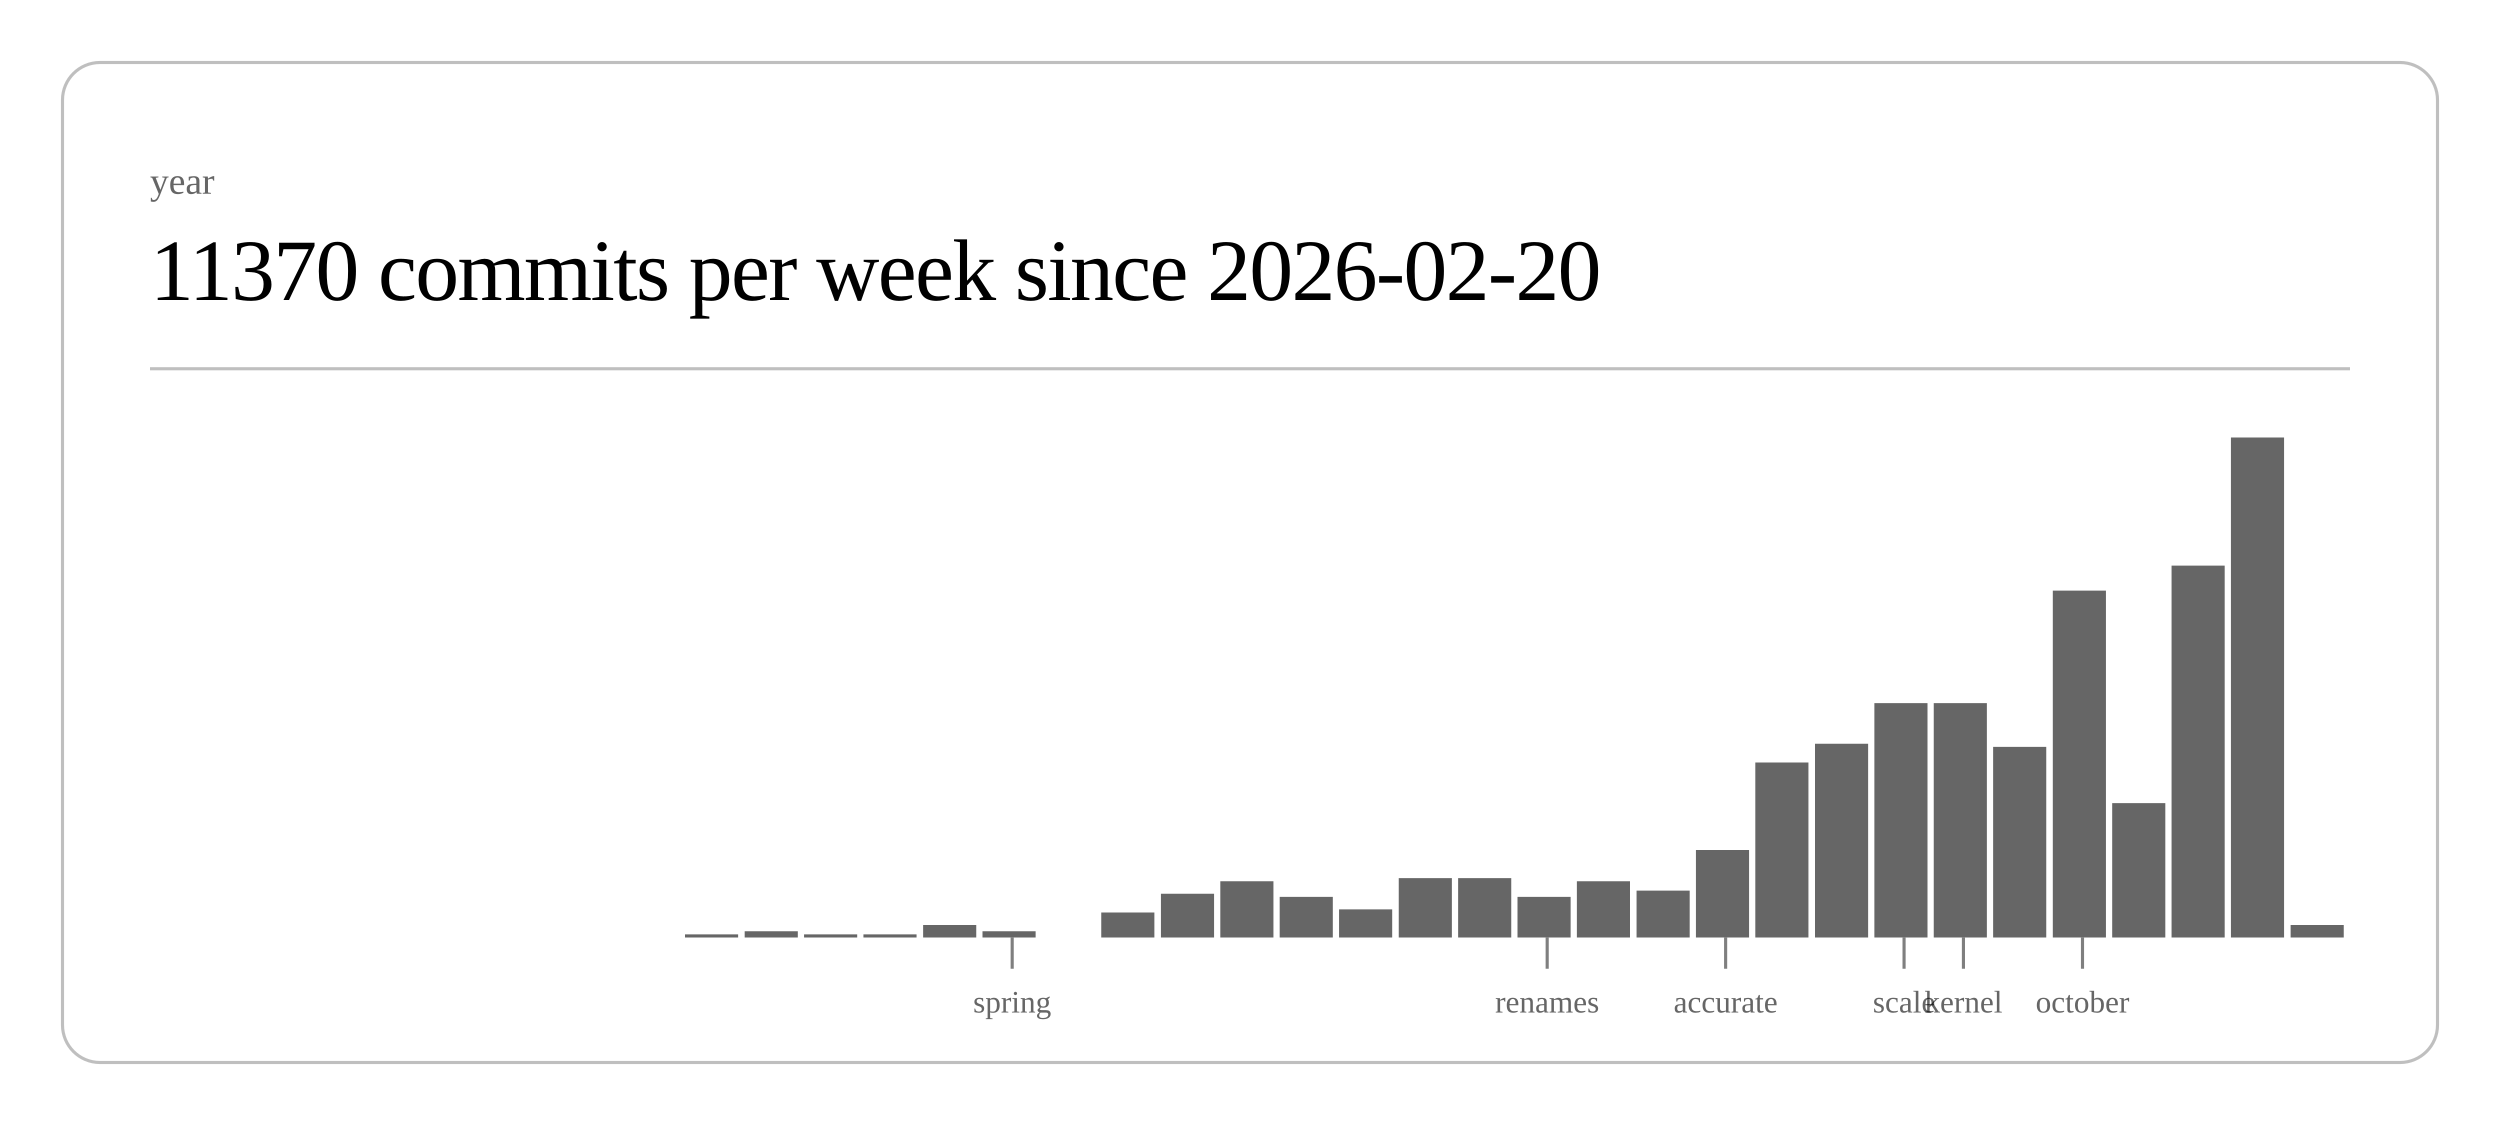
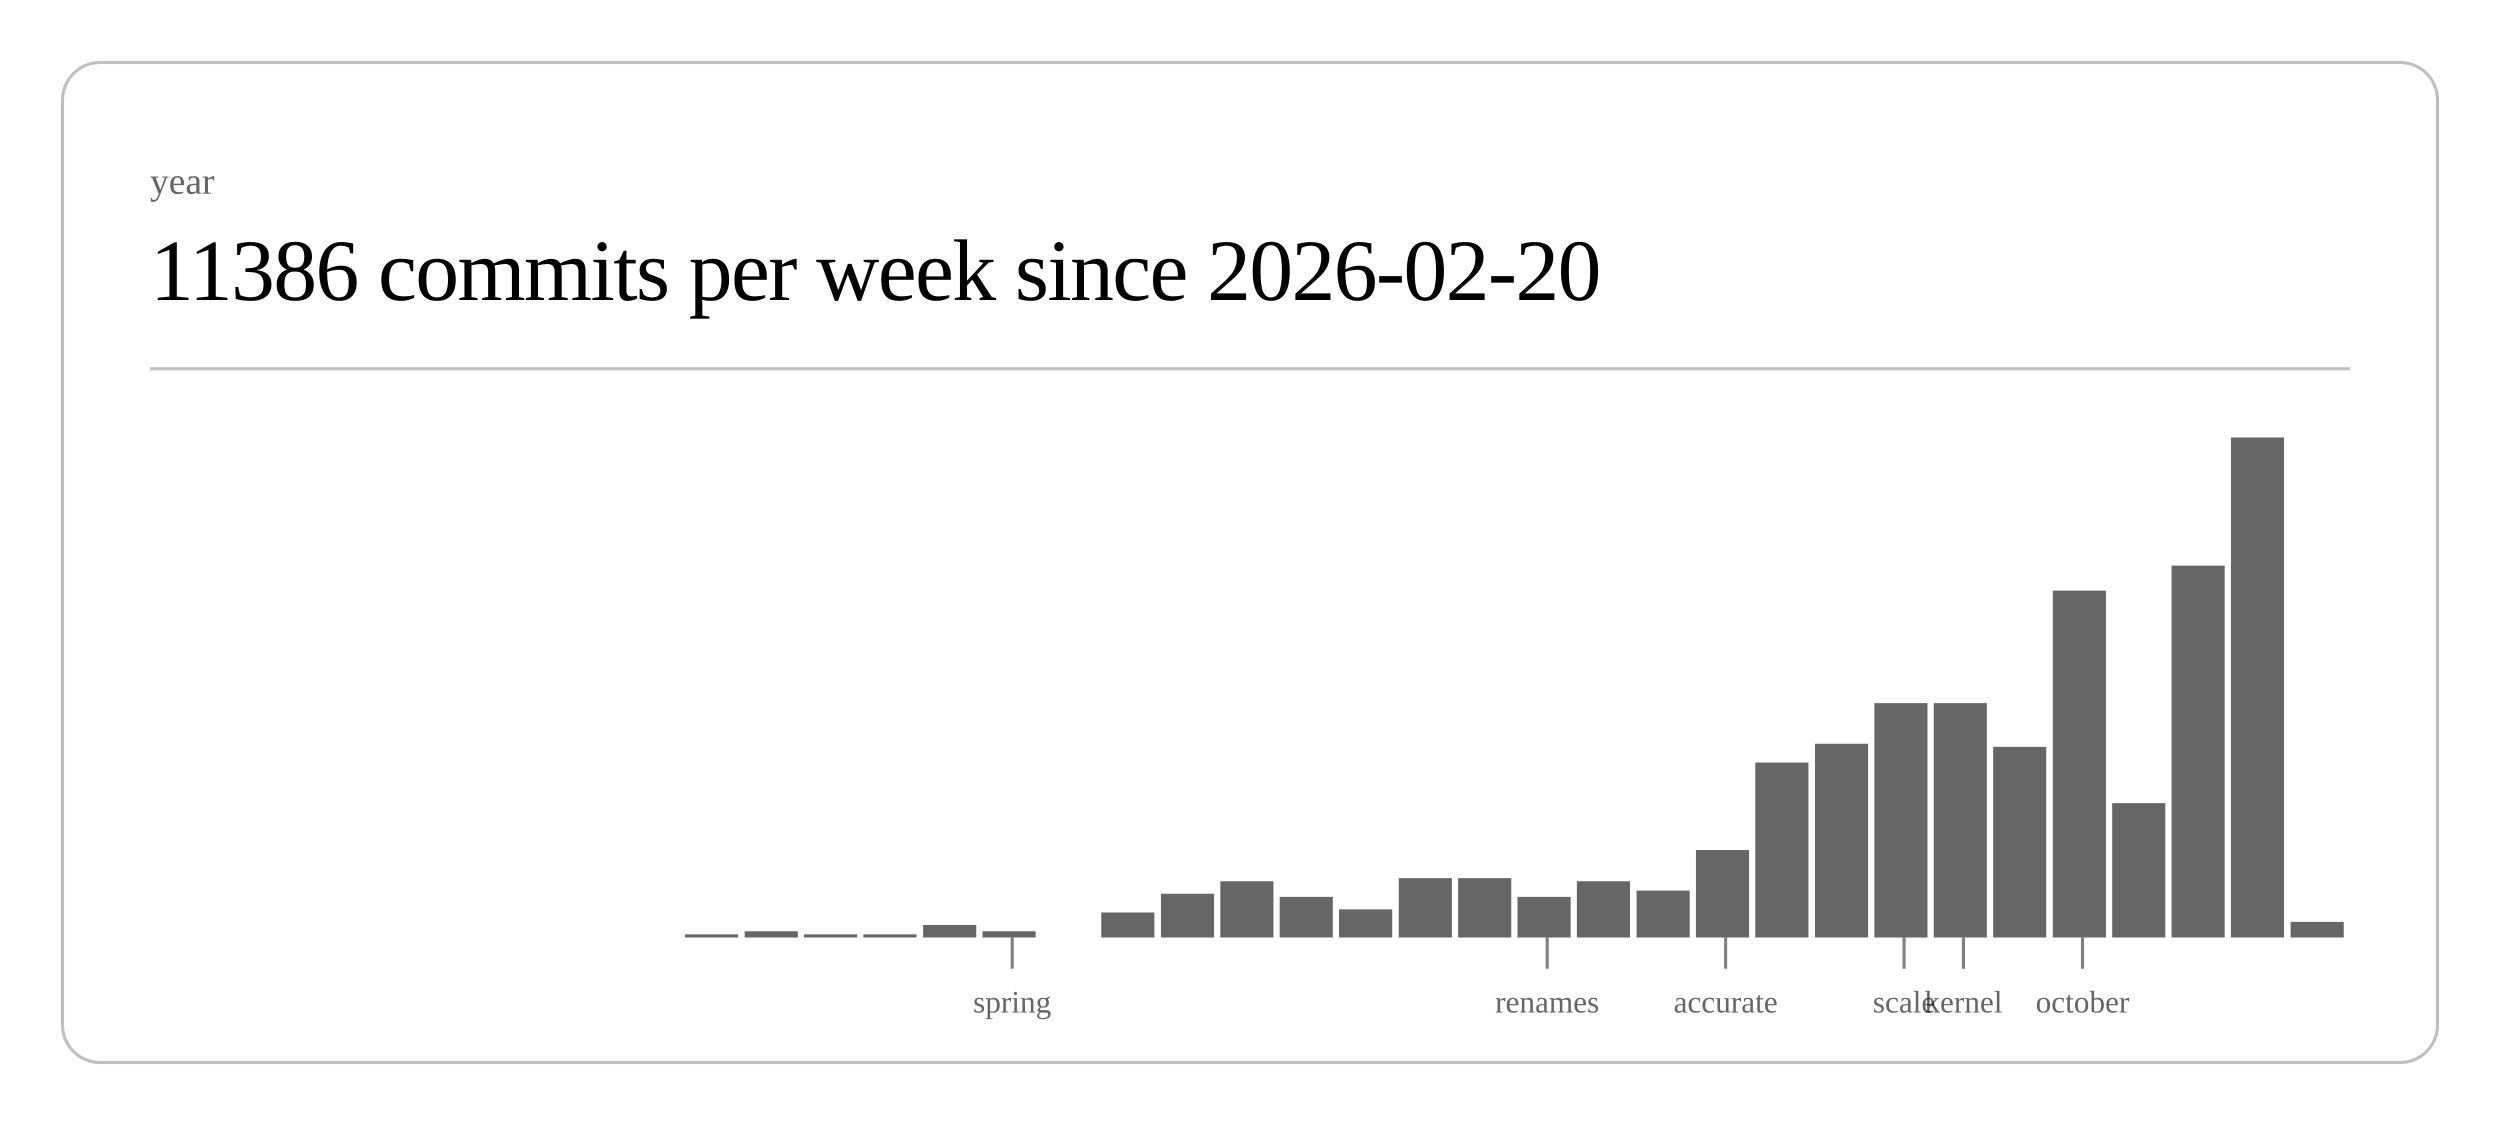
<svg xmlns="http://www.w3.org/2000/svg" class="post-header-svg" viewBox="0 0 800 360" width="800" height="360">
  <rect x="20" y="20" width="760" height="320" rx="12" ry="12" fill="none" stroke="currentColor" stroke-width="1" opacity="0.25" />
  <text fill="currentColor" x="48" y="62" font-size="12" opacity="0.6">year</text>
-   <text fill="currentColor" x="48" y="96" font-size="28" font-weight="300" letter-spacing="-0.5">11370 commits per week since 2026-02-20</text>
+   <text fill="currentColor" x="48" y="96" font-size="28" font-weight="300" letter-spacing="-0.5">11386 commits per week since 2026-02-20</text>
  <line stroke="currentColor" x1="48" y1="118" x2="752" y2="118" stroke-width="1" opacity="0.25" />
  <rect x="219.2" y="299" width="17.0" height="1" fill="currentColor" opacity="0.6" />
  <rect x="238.3" y="298" width="17.0" height="2" fill="currentColor" opacity="0.6" />
  <rect x="257.3" y="299" width="17.0" height="1" fill="currentColor" opacity="0.6" />
  <rect x="276.3" y="299" width="17.0" height="1" fill="currentColor" opacity="0.6" />
  <rect x="295.4" y="296" width="17.0" height="4" fill="currentColor" opacity="0.6" />
  <rect x="314.4" y="298" width="17.0" height="2" fill="currentColor" opacity="0.6" />
  <rect x="352.4" y="292" width="17.0" height="8" fill="currentColor" opacity="0.6" />
  <rect x="371.5" y="286" width="17.0" height="14" fill="currentColor" opacity="0.6" />
  <rect x="390.5" y="282" width="17.0" height="18" fill="currentColor" opacity="0.6" />
  <rect x="409.5" y="287" width="17.0" height="13" fill="currentColor" opacity="0.6" />
  <rect x="428.5" y="291" width="17.0" height="9" fill="currentColor" opacity="0.6" />
  <rect x="447.6" y="281" width="17.0" height="19" fill="currentColor" opacity="0.6" />
  <rect x="466.6" y="281" width="17.0" height="19" fill="currentColor" opacity="0.6" />
  <rect x="485.6" y="287" width="17.0" height="13" fill="currentColor" opacity="0.6" />
  <rect x="504.6" y="282" width="17.0" height="18" fill="currentColor" opacity="0.6" />
  <rect x="523.7" y="285" width="17.0" height="15" fill="currentColor" opacity="0.6" />
  <rect x="542.7" y="272" width="17.0" height="28" fill="currentColor" opacity="0.6" />
  <rect x="561.7" y="244" width="17.0" height="56" fill="currentColor" opacity="0.6" />
  <rect x="580.8" y="238" width="17.0" height="62" fill="currentColor" opacity="0.6" />
  <rect x="599.8" y="225" width="17.0" height="75" fill="currentColor" opacity="0.6" />
  <rect x="618.8" y="225" width="17.0" height="75" fill="currentColor" opacity="0.6" />
  <rect x="637.8" y="239" width="17.0" height="61" fill="currentColor" opacity="0.6" />
  <rect x="656.9" y="189" width="17.0" height="111" fill="currentColor" opacity="0.6" />
  <rect x="675.9" y="257" width="17.0" height="43" fill="currentColor" opacity="0.6" />
  <rect x="694.9" y="181" width="17.0" height="119" fill="currentColor" opacity="0.6" />
  <rect x="713.9" y="140" width="17.0" height="160" fill="currentColor" opacity="0.6" />
-   <rect x="733.0" y="296" width="17.0" height="4" fill="currentColor" opacity="0.6" />
+   <rect x="733.0" y="295" width="17.0" height="5" fill="currentColor" opacity="0.6" />
  <line stroke="currentColor" x1="323.9" y1="300" x2="323.9" y2="310" stroke-width="1" opacity="0.5" />
  <text fill="currentColor" x="323.9" y="324" font-size="10" opacity="0.6" text-anchor="middle">spring</text>
  <line stroke="currentColor" x1="495.1" y1="300" x2="495.1" y2="310" stroke-width="1" opacity="0.5" />
  <text fill="currentColor" x="495.1" y="324" font-size="10" opacity="0.6" text-anchor="middle">renames</text>
  <line stroke="currentColor" x1="552.2" y1="300" x2="552.2" y2="310" stroke-width="1" opacity="0.5" />
  <text fill="currentColor" x="552.2" y="324" font-size="10" opacity="0.6" text-anchor="middle">accurate</text>
  <line stroke="currentColor" x1="609.3" y1="300" x2="609.3" y2="310" stroke-width="1" opacity="0.5" />
  <text fill="currentColor" x="609.3" y="324" font-size="10" opacity="0.6" text-anchor="middle">scale</text>
  <line stroke="currentColor" x1="628.3" y1="300" x2="628.3" y2="310" stroke-width="1" opacity="0.5" />
  <text fill="currentColor" x="628.3" y="324" font-size="10" opacity="0.6" text-anchor="middle">kernel</text>
  <line stroke="currentColor" x1="666.4" y1="300" x2="666.4" y2="310" stroke-width="1" opacity="0.5" />
  <text fill="currentColor" x="666.4" y="324" font-size="10" opacity="0.6" text-anchor="middle">october</text>
</svg>
